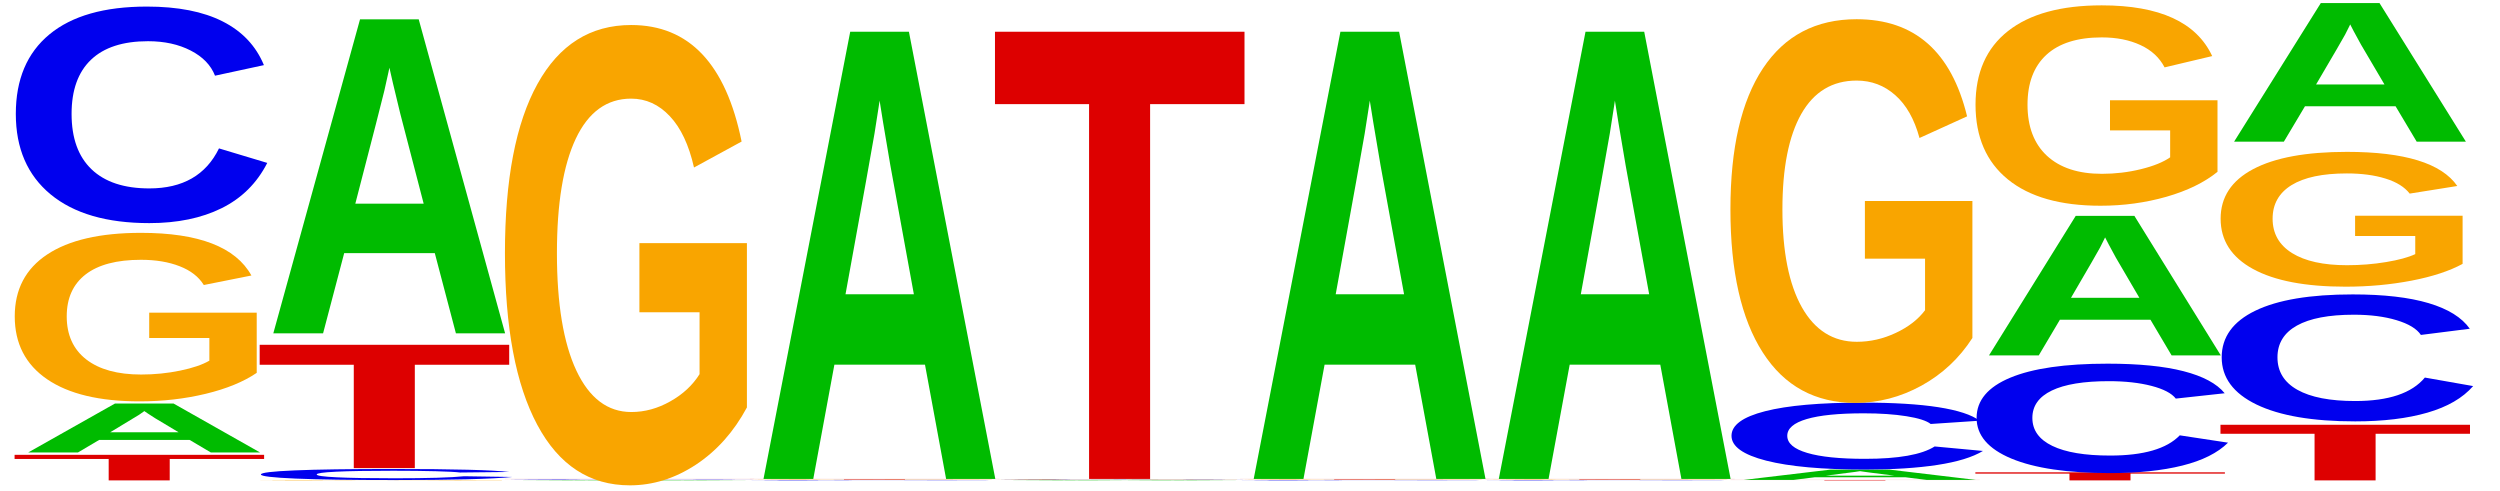
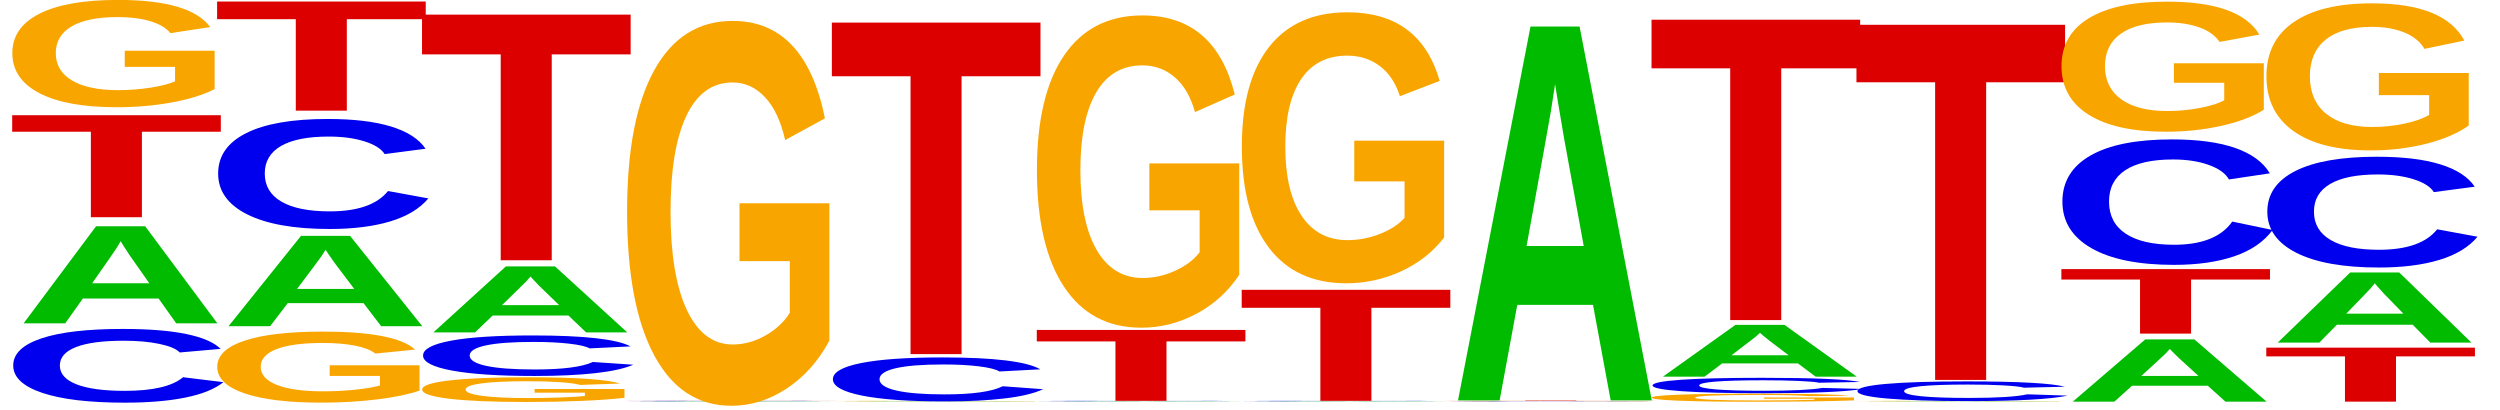
- <svg width="255" height="50">
+ <svg width="305" height="50">
  <g font-family="Arial" font-weight="bold" font-size="66.5">
-     <text fill="#DD0000" x="0" y="0" transform="matrix(0.65,0,0,0.057,1,49)">T</text>
-     <text fill="#00BB00" x="0" y="0" transform="matrix(0.53,0,0,0.109,2,46.15)">A</text>
-     <text fill="#F9A500" x="0" y="0" transform="matrix(0.55,0,0,0.365,0,40.7)">G</text>
-     <text fill="#0000EE" x="0" y="0" transform="matrix(0.59,0,0,0.469,0,22.45)">C</text>
-     <text fill="#F9A500" x="0" y="0" transform="matrix(0.55,0,0,0.001,25,49)">G</text>
-     <text fill="#0000EE" x="0" y="0" transform="matrix(0.59,0,0,0.024,25,48.95)">C</text>
-     <text fill="#DD0000" x="0" y="0" transform="matrix(0.65,0,0,0.275,26,47.75)">T</text>
-     <text fill="#00BB00" x="0" y="0" transform="matrix(0.53,0,0,0.700,27,34)">A</text>
-     <text fill="#00BB00" x="0" y="0" transform="matrix(0.53,0,0,0.001,52,49)">A</text>
-     <text fill="#0000EE" x="0" y="0" transform="matrix(0.59,0,0,0.001,50,48.95)">C</text>
-     <text fill="#DD0000" x="0" y="0" transform="matrix(0.65,0,0,0.001,51,48.9)">T</text>
-     <text fill="#F9A500" x="0" y="0" transform="matrix(0.55,0,0,0.997,50,48.85)">G</text>
-     <text fill="#0000EE" x="0" y="0" transform="matrix(0.59,0,0,0.001,75,49)">C</text>
-     <text fill="#F9A500" x="0" y="0" transform="matrix(0.55,0,0,0.001,75,48.95)">G</text>
+     <text fill="#0000EE" x="0" y="0" transform="matrix(0.59,0,0,0.191,0,49)">C</text>
+     <text fill="#00BB00" x="0" y="0" transform="matrix(0.53,0,0,0.259,2,39.45)">A</text>
+     <text fill="#DD0000" x="0" y="0" transform="matrix(0.65,0,0,0.272,1,26.5)">T</text>
+     <text fill="#F9A500" x="0" y="0" transform="matrix(0.55,0,0,0.278,0,12.9)">G</text>
+     <text fill="#F9A500" x="0" y="0" transform="matrix(0.55,0,0,0.184,25,49)">G</text>
+     <text fill="#00BB00" x="0" y="0" transform="matrix(0.53,0,0,0.241,27,39.8)">A</text>
+     <text fill="#0000EE" x="0" y="0" transform="matrix(0.59,0,0,0.285,25,27.75)">C</text>
+     <text fill="#DD0000" x="0" y="0" transform="matrix(0.65,0,0,0.291,26,13.5)">T</text>
+     <text fill="#F9A500" x="0" y="0" transform="matrix(0.55,0,0,0.064,50,49)">G</text>
+     <text fill="#0000EE" x="0" y="0" transform="matrix(0.59,0,0,0.105,50,45.8)">C</text>
+     <text fill="#00BB00" x="0" y="0" transform="matrix(0.53,0,0,0.176,52,40.55)">A</text>
+     <text fill="#DD0000" x="0" y="0" transform="matrix(0.65,0,0,0.655,51,31.75)">T</text>
+     <text fill="#00BB00" x="0" y="0" transform="matrix(0.53,0,0,0.001,77,49)">A</text>
+     <text fill="#0000EE" x="0" y="0" transform="matrix(0.59,0,0,0.001,75,48.95)">C</text>
    <text fill="#DD0000" x="0" y="0" transform="matrix(0.65,0,0,0.001,76,48.9)">T</text>
-     <text fill="#00BB00" x="0" y="0" transform="matrix(0.53,0,0,0.997,77,48.85)">A</text>
+     <text fill="#F9A500" x="0" y="0" transform="matrix(0.55,0,0,0.997,75,48.85)">G</text>
    <text fill="#00BB00" x="0" y="0" transform="matrix(0.53,0,0,0.001,102,49)">A</text>
-     <text fill="#0000EE" x="0" y="0" transform="matrix(0.59,0,0,0.001,100,48.95)">C</text>
-     <text fill="#F9A500" x="0" y="0" transform="matrix(0.55,0,0,0.001,100,48.9)">G</text>
-     <text fill="#DD0000" x="0" y="0" transform="matrix(0.65,0,0,0.997,101,48.85)">T</text>
-     <text fill="#0000EE" x="0" y="0" transform="matrix(0.59,0,0,0.001,125,49)">C</text>
-     <text fill="#F9A500" x="0" y="0" transform="matrix(0.55,0,0,0.001,125,48.95)">G</text>
-     <text fill="#DD0000" x="0" y="0" transform="matrix(0.65,0,0,0.001,126,48.9)">T</text>
-     <text fill="#00BB00" x="0" y="0" transform="matrix(0.53,0,0,0.997,127,48.85)">A</text>
-     <text fill="#0000EE" x="0" y="0" transform="matrix(0.59,0,0,0.001,150,49)">C</text>
-     <text fill="#F9A500" x="0" y="0" transform="matrix(0.55,0,0,0.001,150,48.95)">G</text>
-     <text fill="#DD0000" x="0" y="0" transform="matrix(0.65,0,0,0.001,151,48.9)">T</text>
-     <text fill="#00BB00" x="0" y="0" transform="matrix(0.53,0,0,0.997,152,48.85)">A</text>
-     <text fill="#DD0000" x="0" y="0" transform="matrix(0.65,0,0,0.001,176,49)">T</text>
-     <text fill="#00BB00" x="0" y="0" transform="matrix(0.53,0,0,0.023,177,48.95)">A</text>
-     <text fill="#0000EE" x="0" y="0" transform="matrix(0.59,0,0,0.145,175,47.8)">C</text>
-     <text fill="#F9A500" x="0" y="0" transform="matrix(0.55,0,0,0.831,175,40.55)">G</text>
-     <text fill="#DD0000" x="0" y="0" transform="matrix(0.65,0,0,0.018,201,49)">T</text>
-     <text fill="#0000EE" x="0" y="0" transform="matrix(0.59,0,0,0.237,200,48.1)">C</text>
-     <text fill="#00BB00" x="0" y="0" transform="matrix(0.53,0,0,0.311,202,36.25)">A</text>
-     <text fill="#F9A500" x="0" y="0" transform="matrix(0.55,0,0,0.434,200,20.7)">G</text>
-     <text fill="#DD0000" x="0" y="0" transform="matrix(0.65,0,0,0.124,226,49)">T</text>
-     <text fill="#0000EE" x="0" y="0" transform="matrix(0.59,0,0,0.275,225,42.8)">C</text>
-     <text fill="#F9A500" x="0" y="0" transform="matrix(0.55,0,0,0.292,225,29.05)">G</text>
-     <text fill="#00BB00" x="0" y="0" transform="matrix(0.53,0,0,0.309,227,14.45)">A</text>
+     <text fill="#F9A500" x="0" y="0" transform="matrix(0.55,0,0,0.001,100,48.95)">G</text>
+     <text fill="#0000EE" x="0" y="0" transform="matrix(0.59,0,0,0.114,100,48.9)">C</text>
+     <text fill="#DD0000" x="0" y="0" transform="matrix(0.65,0,0,0.884,101,43.2)">T</text>
+     <text fill="#00BB00" x="0" y="0" transform="matrix(0.53,0,0,0.001,127,49)">A</text>
+     <text fill="#0000EE" x="0" y="0" transform="matrix(0.59,0,0,0.001,125,48.95)">C</text>
+     <text fill="#DD0000" x="0" y="0" transform="matrix(0.65,0,0,0.189,126,48.9)">T</text>
+     <text fill="#F9A500" x="0" y="0" transform="matrix(0.55,0,0,0.809,125,39.45)">G</text>
+     <text fill="#00BB00" x="0" y="0" transform="matrix(0.53,0,0,0.001,152,49)">A</text>
+     <text fill="#0000EE" x="0" y="0" transform="matrix(0.59,0,0,0.001,150,48.95)">C</text>
+     <text fill="#DD0000" x="0" y="0" transform="matrix(0.65,0,0,0.296,151,48.9)">T</text>
+     <text fill="#F9A500" x="0" y="0" transform="matrix(0.55,0,0,0.702,150,34.1)">G</text>
+     <text fill="#0000EE" x="0" y="0" transform="matrix(0.59,0,0,0.001,175,49)">C</text>
+     <text fill="#F9A500" x="0" y="0" transform="matrix(0.55,0,0,0.001,175,48.95)">G</text>
+     <text fill="#DD0000" x="0" y="0" transform="matrix(0.65,0,0,0.001,176,48.9)">T</text>
+     <text fill="#00BB00" x="0" y="0" transform="matrix(0.53,0,0,0.997,177,48.85)">A</text>
+     <text fill="#F9A500" x="0" y="0" transform="matrix(0.55,0,0,0.021,200,49)">G</text>
+     <text fill="#0000EE" x="0" y="0" transform="matrix(0.59,0,0,0.040,200,47.95)">C</text>
+     <text fill="#00BB00" x="0" y="0" transform="matrix(0.53,0,0,0.138,202,45.95)">A</text>
+     <text fill="#DD0000" x="0" y="0" transform="matrix(0.65,0,0,0.801,201,39.05)">T</text>
+     <text fill="#00BB00" x="0" y="0" transform="matrix(0.53,0,0,0.001,227,49)">A</text>
+     <text fill="#F9A500" x="0" y="0" transform="matrix(0.55,0,0,0.001,225,48.95)">G</text>
+     <text fill="#0000EE" x="0" y="0" transform="matrix(0.59,0,0,0.051,225,48.9)">C</text>
+     <text fill="#DD0000" x="0" y="0" transform="matrix(0.65,0,0,0.947,226,46.35)">T</text>
+     <text fill="#00BB00" x="0" y="0" transform="matrix(0.53,0,0,0.166,252,49)">A</text>
+     <text fill="#DD0000" x="0" y="0" transform="matrix(0.65,0,0,0.172,251,40.7)">T</text>
+     <text fill="#0000EE" x="0" y="0" transform="matrix(0.59,0,0,0.325,250,32.1)">C</text>
+     <text fill="#F9A500" x="0" y="0" transform="matrix(0.55,0,0,0.337,250,15.85)">G</text>
+     <text fill="#DD0000" x="0" y="0" transform="matrix(0.65,0,0,0.144,276,49)">T</text>
+     <text fill="#00BB00" x="0" y="0" transform="matrix(0.53,0,0,0.187,277,41.8)">A</text>
+     <text fill="#0000EE" x="0" y="0" transform="matrix(0.59,0,0,0.287,275,32.45)">C</text>
+     <text fill="#F9A500" x="0" y="0" transform="matrix(0.55,0,0,0.381,275,18.1)">G</text>
  </g>
</svg>
